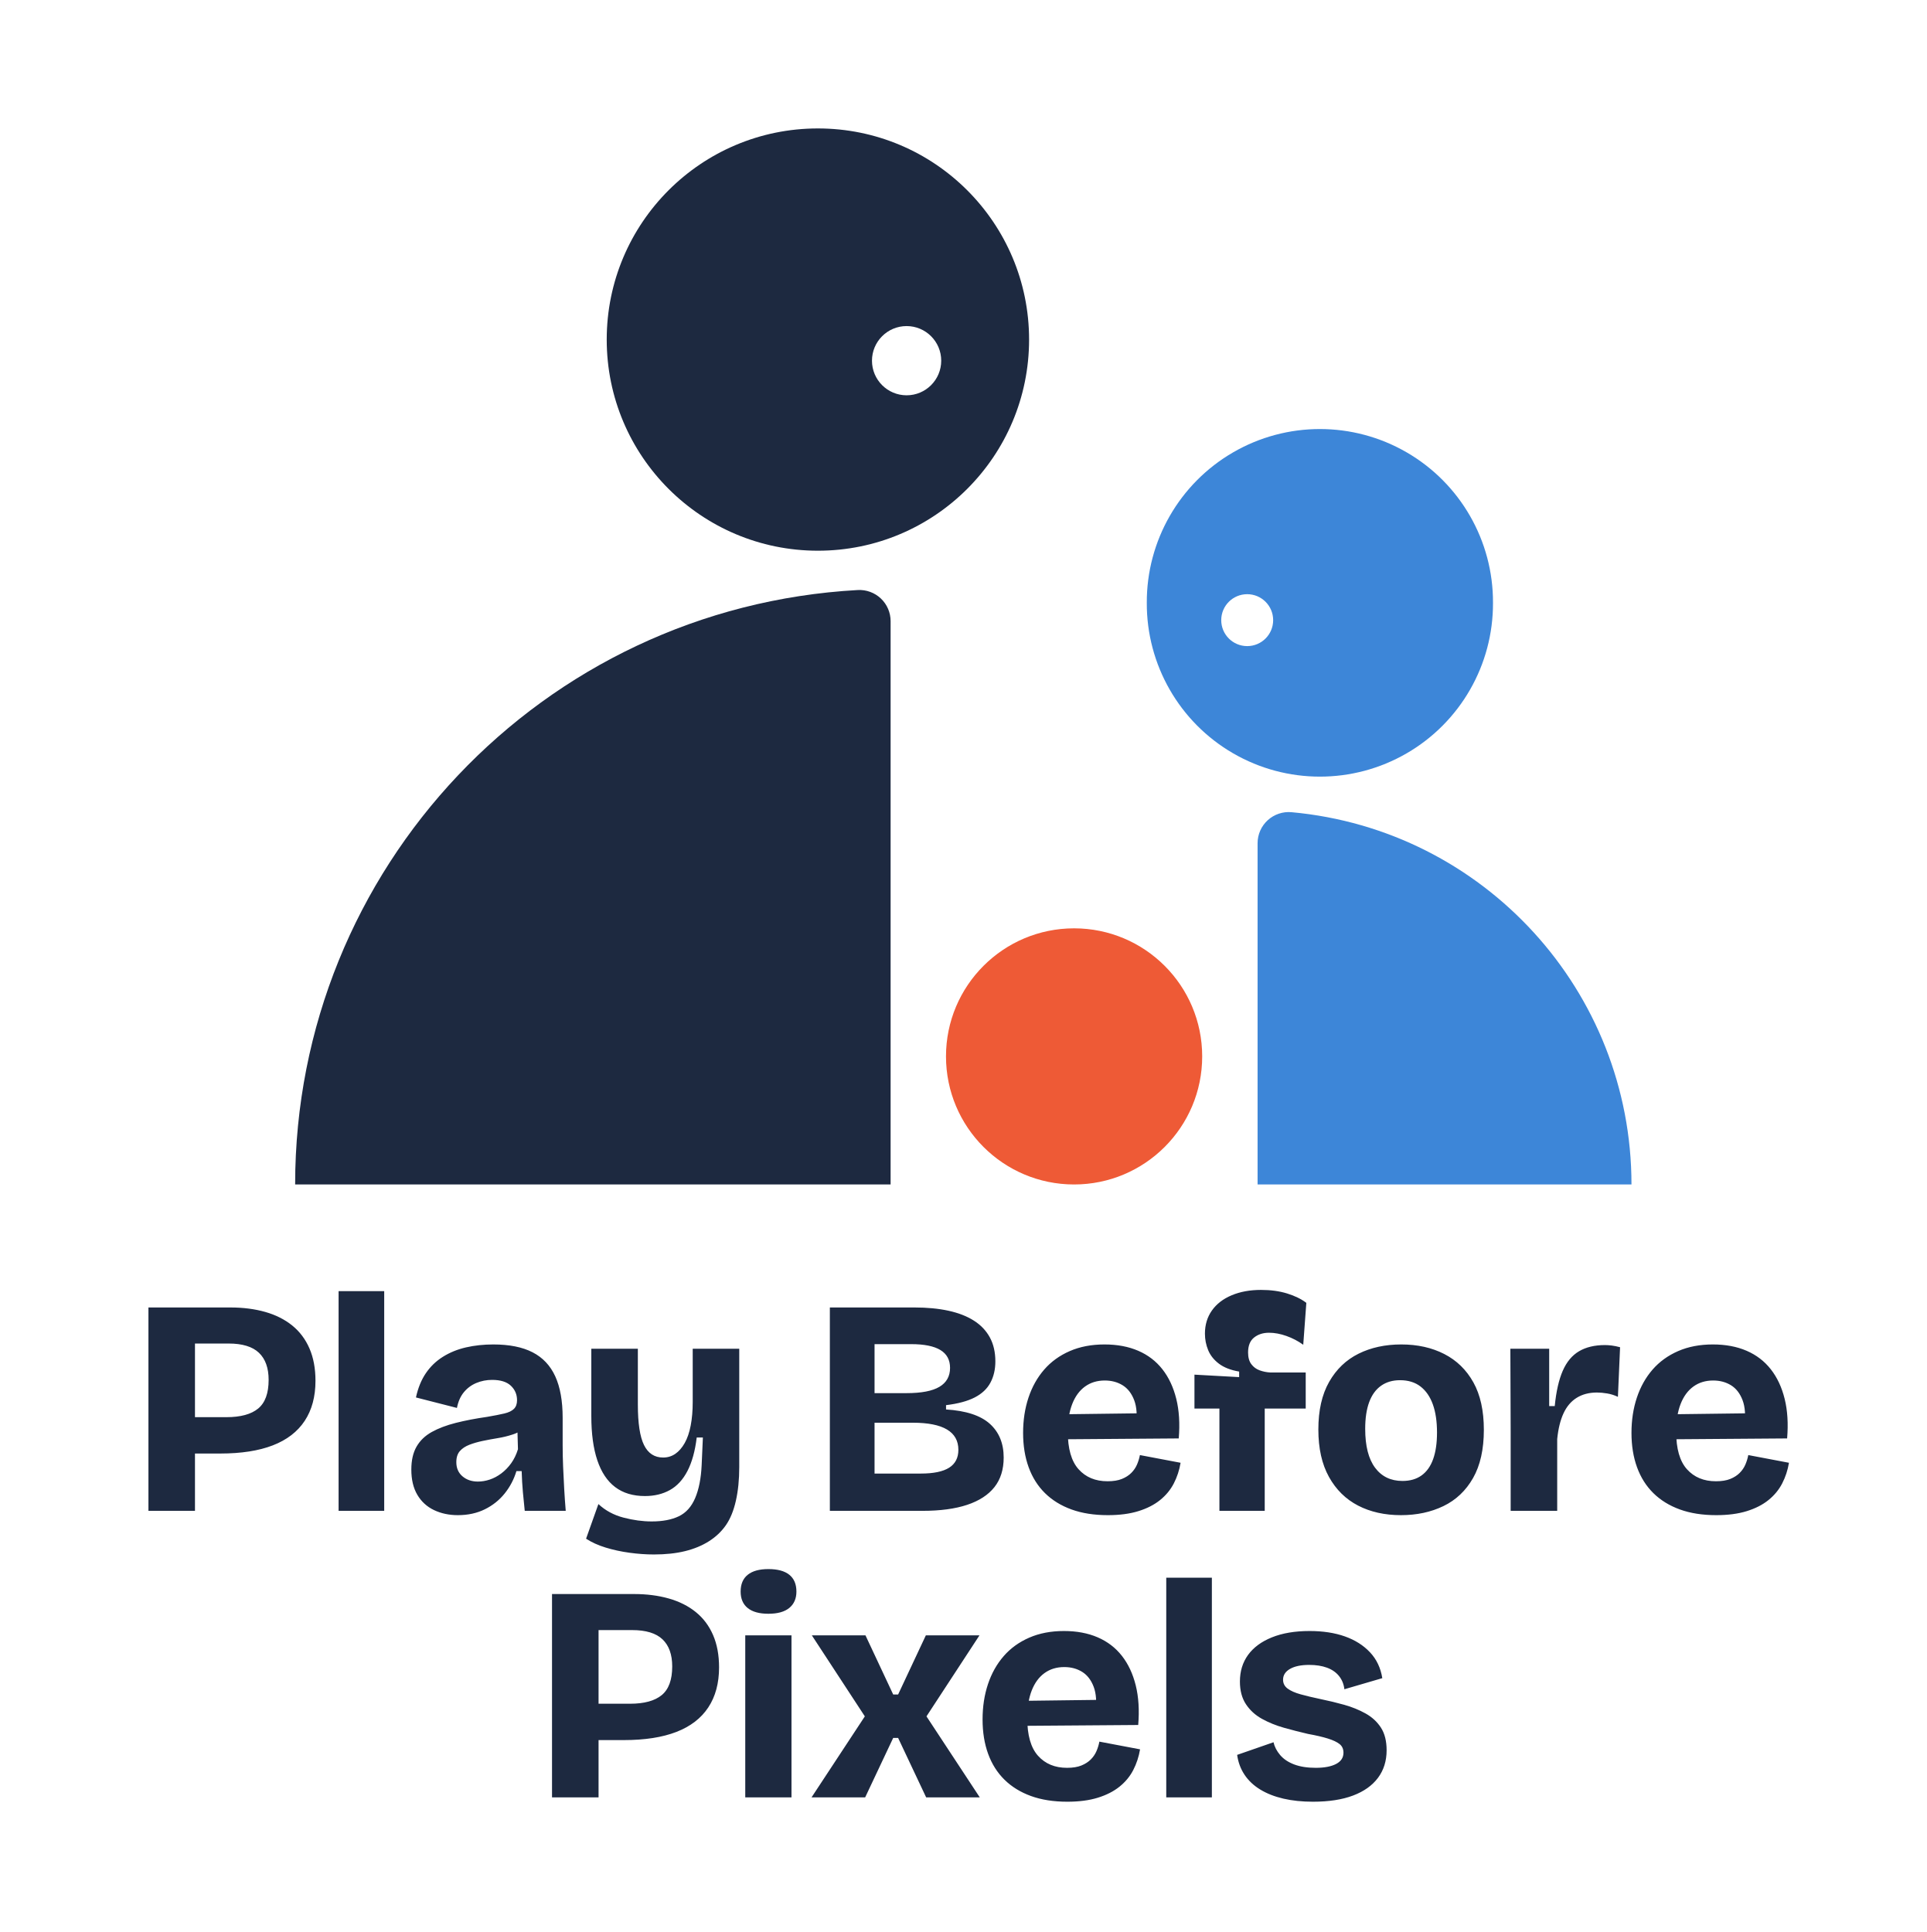
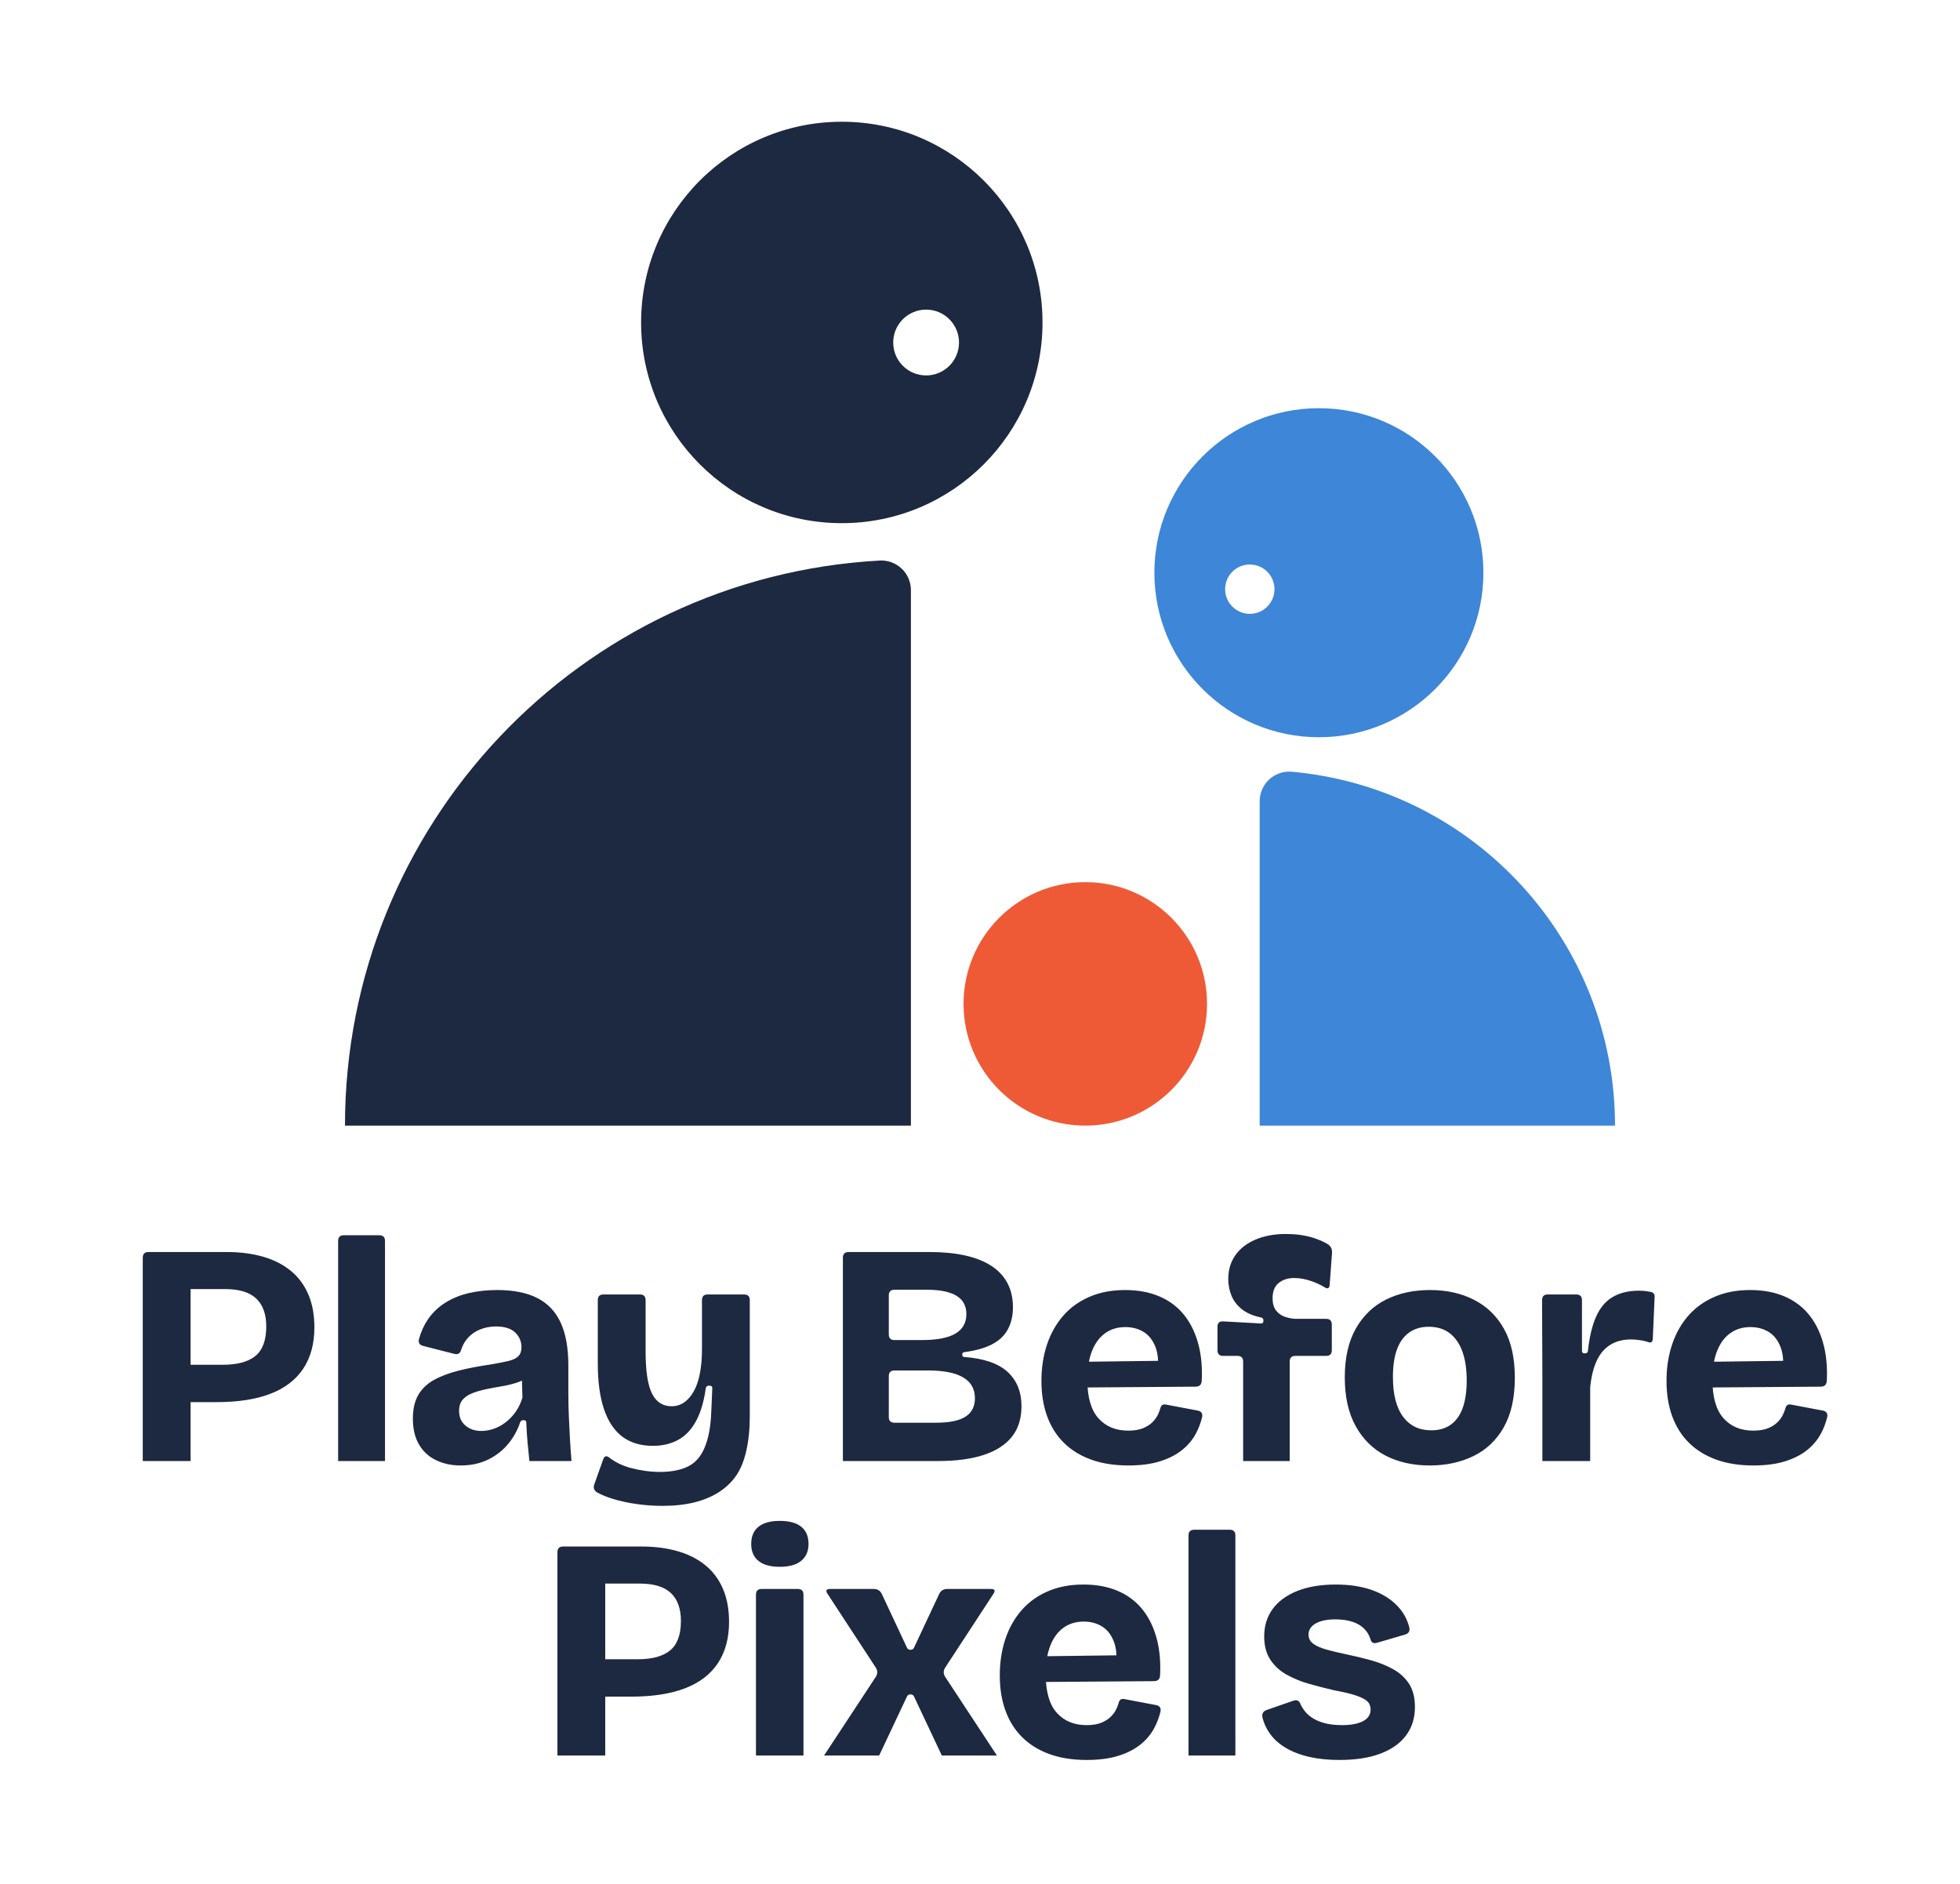
- <svg xmlns="http://www.w3.org/2000/svg" viewBox="-415.63 -415.63 6251.25 6267.67" width="997" height="1000" role="img" aria-label="Play Before Pixels">
-   <path class="a" fill="#1D2940" d="M2474.1 3427.22V1599.01A101.1 101.1 0 0 0 2367.42 1498.06A1932.1 1932.1 0 0 0 542 3427.22ZM1552.98 685.22A685.22 685.22 0 1 1 2923.43 685.22A685.22 685.22 0 1 1 1552.98 685.22ZM2413.67 753.75A112.33 112.33 0 1 0 2638.33 753.75A112.33 112.33 0 1 0 2413.67 753.75Z" />
-   <path class="c" fill="#3D86D8" d="M3664.82 3427.22V2319.74A101.1 101.1 0 0 1 3775.11 2219.06A1213.18 1213.18 0 0 1 4878 3427.22ZM3305.36 1539.61A561.66 561.66 0 1 1 4428.67 1539.61A561.66 561.66 0 1 1 3305.36 1539.61ZM3546.87 1595.78A84.25 84.25 0 1 0 3715.37 1595.78A84.25 84.25 0 1 0 3546.87 1595.78Z" />
-   <path class="b" fill="#EE5A36" d="M2653.83 3011.59A415.63 415.63 0 1 1 3485.09 3011.59A415.63 415.63 0 1 1 2653.83 3011.59Z" />
-   <path class="t" fill="#1D2940" d="M174 4300.42V4182.42H319Q388 4182.42 422 4154.42Q456 4126.42 456 4061.42Q456 4003.42 424.5 3973.42Q393 3943.42 326 3943.42H174V3826.42H332Q394 3826.42 445 3840.92Q496 3855.42 532.5 3884.92Q569 3914.42 588.5 3959.42Q608 4004.42 608 4064.42Q608 4141.42 573 4194.42Q538 4247.42 469.5 4273.92Q401 4300.42 299 4300.42ZM66 4486.42V3826.42H217V4486.42ZM683 4486.42V3773.42H831V4486.42ZM1070 4500.42Q1027 4500.42 992.5 4483.92Q958 4467.42 938.5 4434.42Q919 4401.42 919 4352.42Q919 4307.42 936 4277.92Q953 4248.42 985.5 4230.42Q1018 4212.42 1063.5 4200.92Q1109 4189.42 1165 4181.42Q1200 4175.42 1221 4170.42Q1242 4165.42 1252 4155.42Q1262 4145.42 1262 4127.42Q1262 4099.42 1242 4080.42Q1222 4061.42 1181 4061.42Q1154 4061.42 1130 4071.42Q1106 4081.42 1089.5 4101.42Q1073 4121.42 1067 4152.42L934 4118.42Q944 4072.42 966 4039.92Q988 4007.42 1021.5 3986.42Q1055 3965.42 1096.5 3955.92Q1138 3946.42 1185 3946.42Q1263 3946.42 1312.5 3971.92Q1362 3997.42 1386 4049.92Q1410 4102.42 1410 4184.42V4272.42Q1410 4307.42 1411.5 4343.42Q1413 4379.42 1415 4414.92Q1417 4450.42 1420 4486.42H1287Q1284 4459.42 1281 4425.92Q1278 4392.42 1277 4357.42H1260Q1248 4397.42 1222 4429.92Q1196 4462.42 1157.5 4481.42Q1119 4500.42 1070 4500.42ZM1135 4391.42Q1154 4391.42 1173.5 4384.92Q1193 4378.42 1211 4364.92Q1229 4351.42 1243 4331.92Q1257 4312.42 1265 4286.42L1263 4215.42L1286 4218.42Q1270 4231.42 1247 4238.92Q1224 4246.42 1199.5 4250.42Q1175 4254.42 1151 4259.42Q1127 4264.42 1107.5 4271.92Q1088 4279.42 1076.5 4292.42Q1065 4305.42 1065 4328.42Q1065 4357.42 1085 4374.42Q1105 4391.42 1135 4391.42ZM1706 4628.02Q1668 4628.02 1627 4622.42Q1586 4616.82 1549.5 4605.62Q1513 4594.42 1486 4576.82L1526 4464.42Q1560 4496.02 1607.5 4508.42Q1655 4520.82 1699 4520.82Q1752 4520.82 1787 4504.02Q1822 4487.22 1840 4444.82Q1858 4402.42 1861 4338.42L1865 4248.42H1845Q1837 4314.42 1815 4356.92Q1793 4399.42 1758 4418.92Q1723 4438.42 1677 4438.42Q1619 4438.42 1580.5 4409.42Q1542 4380.42 1522.5 4322.42Q1503 4264.42 1503 4178.42V3960.42H1654V4141.42Q1654 4232.42 1674 4272.92Q1694 4313.42 1736 4313.42Q1758 4313.42 1775.5 4301.42Q1793 4289.42 1806 4266.42Q1819 4243.42 1825.5 4209.42Q1832 4175.42 1832 4133.42V3960.42H1983V4344.42Q1983 4405.42 1972 4453.92Q1961 4502.42 1939.5 4533.22Q1918 4564.02 1884.5 4585.22Q1851 4606.42 1807 4617.22Q1763 4628.02 1706 4628.02ZM2277 4486.42V3826.42H2552Q2613 3826.42 2661.5 3836.92Q2710 3847.42 2744 3868.92Q2778 3890.42 2796 3923.42Q2814 3956.42 2814 4001.42Q2814 4040.42 2798 4070.42Q2782 4100.42 2747 4118.42Q2712 4136.42 2654 4143.42V4157.42Q2751 4163.42 2796 4203.92Q2841 4244.42 2841 4313.42Q2841 4371.42 2811 4409.42Q2781 4447.42 2722.5 4466.92Q2664 4486.42 2577 4486.42ZM2422 4365.42H2572Q2634 4365.42 2664 4346.42Q2694 4327.42 2694 4288.42Q2694 4244.42 2657 4222.42Q2620 4200.42 2546 4200.42H2422ZM2422 4104.42H2526Q2598 4104.42 2632.5 4083.92Q2667 4063.42 2667 4022.42Q2667 3983.42 2635.5 3964.42Q2604 3945.42 2541 3945.42H2422ZM3179 4500.42Q3112 4500.42 3061 4481.92Q3010 4463.42 2975 4428.92Q2940 4394.42 2922 4344.92Q2904 4295.42 2904 4233.42Q2904 4171.42 2921.5 4118.92Q2939 4066.42 2972.5 4027.92Q3006 3989.42 3055.5 3967.92Q3105 3946.42 3168 3946.42Q3230 3946.42 3277.5 3966.92Q3325 3987.42 3356 4026.92Q3387 4066.42 3401 4122.92Q3415 4179.42 3409 4251.42L3002 4254.42V4173.42L3317 4169.42L3270 4211.42Q3277 4160.42 3264.5 4127.42Q3252 4094.42 3227 4078.92Q3202 4063.42 3169 4063.42Q3132 4063.42 3105 4082.92Q3078 4102.42 3063.5 4139.42Q3049 4176.42 3049 4229.42Q3049 4312.42 3084 4351.42Q3119 4390.42 3178 4390.42Q3206 4390.42 3224.5 4382.92Q3243 4375.42 3255 4363.42Q3267 4351.42 3273.5 4336.42Q3280 4321.42 3283 4305.42L3415 4330.42Q3409 4366.42 3393 4397.42Q3377 4428.42 3348.5 4451.42Q3320 4474.42 3278 4487.42Q3236 4500.42 3179 4500.42ZM3541 4486.42V4154.42H3460V4044.42L3605 4052.42V4034.42Q3564 4027.42 3539.5 4008.92Q3515 3990.42 3504.5 3964.92Q3494 3939.42 3494 3911.42Q3494 3868.42 3516.5 3836.42Q3539 3804.42 3580.5 3786.92Q3622 3769.42 3676 3769.42Q3723 3769.42 3760.5 3780.92Q3798 3792.42 3823 3811.42L3813 3947.42Q3788 3929.42 3758.5 3918.92Q3729 3908.42 3702 3908.42Q3673 3908.42 3653.5 3923.92Q3634 3939.42 3634 3972.42Q3634 3996.42 3644.5 4010.42Q3655 4024.42 3671.5 4030.42Q3688 4036.42 3706 4037.42H3821V4154.42H3688V4486.42ZM4130 4500.42Q4051 4500.42 3991 4469.42Q3931 4438.42 3896.5 4376.42Q3862 4314.42 3862 4222.42Q3862 4129.42 3897 4067.92Q3932 4006.42 3992.5 3976.42Q4053 3946.42 4131 3946.42Q4210 3946.42 4270.5 3977.42Q4331 4008.42 4365 4069.42Q4399 4130.42 4399 4223.42Q4399 4318.42 4364 4379.92Q4329 4441.42 4268 4470.92Q4207 4500.42 4130 4500.42ZM4135 4389.42Q4172 4389.42 4197 4371.42Q4222 4353.42 4234.5 4318.42Q4247 4283.42 4247 4232.42Q4247 4178.42 4233.5 4140.92Q4220 4103.42 4193.5 4082.92Q4167 4062.42 4127 4062.42Q4091 4062.42 4065.5 4080.42Q4040 4098.42 4027 4133.42Q4014 4168.42 4014 4220.42Q4014 4303.42 4046 4346.42Q4078 4389.42 4135 4389.42ZM4486 4486.42V4230.42L4485 3960.42H4611V4146.42H4629Q4636 4075.42 4655 4031.92Q4674 3988.42 4708 3968.42Q4742 3948.42 4792 3948.42Q4802 3948.42 4814 3949.92Q4826 3951.42 4841 3955.42L4834 4116.42Q4817 4108.42 4799 4105.42Q4781 4102.42 4766 4102.42Q4728 4102.42 4700.5 4119.42Q4673 4136.42 4657.5 4169.92Q4642 4203.42 4637 4253.42V4486.42ZM5153 4500.42Q5086 4500.42 5035 4481.92Q4984 4463.42 4949 4428.92Q4914 4394.42 4896 4344.92Q4878 4295.42 4878 4233.42Q4878 4171.42 4895.5 4118.92Q4913 4066.42 4946.5 4027.92Q4980 3989.42 5029.5 3967.92Q5079 3946.42 5142 3946.42Q5204 3946.42 5251.5 3966.92Q5299 3987.42 5330 4026.92Q5361 4066.42 5375 4122.92Q5389 4179.42 5383 4251.42L4976 4254.42V4173.42L5291 4169.42L5244 4211.42Q5251 4160.42 5238.5 4127.42Q5226 4094.42 5201 4078.92Q5176 4063.42 5143 4063.42Q5106 4063.42 5079 4082.92Q5052 4102.42 5037.5 4139.42Q5023 4176.42 5023 4229.42Q5023 4312.42 5058 4351.42Q5093 4390.42 5152 4390.42Q5180 4390.42 5198.5 4382.92Q5217 4375.42 5229 4363.42Q5241 4351.42 5247.5 4336.42Q5254 4321.42 5257 4305.42L5389 4330.42Q5383 4366.42 5367 4397.42Q5351 4428.42 5322.5 4451.42Q5294 4474.42 5252 4487.42Q5210 4500.42 5153 4500.42ZM1483.5 5230.42V5112.42H1628.5Q1697.5 5112.42 1731.5 5084.42Q1765.5 5056.42 1765.5 4991.42Q1765.5 4933.42 1734 4903.42Q1702.5 4873.42 1635.5 4873.42H1483.5V4756.42H1641.5Q1703.5 4756.42 1754.5 4770.92Q1805.5 4785.42 1842 4814.92Q1878.5 4844.42 1898 4889.42Q1917.5 4934.42 1917.5 4994.42Q1917.5 5071.42 1882.5 5124.42Q1847.5 5177.42 1779 5203.92Q1710.5 5230.42 1608.5 5230.42ZM1375.5 5416.42V4756.42H1526.5V5416.42ZM2002.5 5416.42V4890.42H2152.5V5416.42ZM2077.5 4820.42Q2033.5 4820.42 2010.5 4801.92Q1987.5 4783.42 1987.5 4748.42Q1987.5 4712.42 2010.5 4693.92Q2033.5 4675.42 2077.5 4675.42Q2122.5 4675.42 2145.5 4693.92Q2168.5 4712.42 2168.5 4748.42Q2168.5 4782.42 2145.5 4801.42Q2122.5 4820.42 2077.5 4820.42ZM2217.5 5416.42 2390.5 5153.42 2218.5 4890.42H2392.5L2482.5 5082.42H2498.5L2588.5 4890.42H2762.5L2590.5 5153.42L2763.5 5416.42H2589.5L2498.5 5223.42H2482.5L2391.5 5416.42ZM3047.5 5430.42Q2980.5 5430.42 2929.5 5411.92Q2878.5 5393.42 2843.5 5358.92Q2808.5 5324.42 2790.5 5274.92Q2772.5 5225.42 2772.5 5163.42Q2772.5 5101.42 2790 5048.92Q2807.5 4996.42 2841 4957.92Q2874.5 4919.42 2924 4897.92Q2973.5 4876.42 3036.5 4876.42Q3098.5 4876.42 3146 4896.92Q3193.5 4917.42 3224.5 4956.92Q3255.5 4996.42 3269.5 5052.92Q3283.5 5109.42 3277.5 5181.42L2870.5 5184.42V5103.42L3185.5 5099.42L3138.5 5141.42Q3145.5 5090.42 3133 5057.42Q3120.5 5024.42 3095.5 5008.92Q3070.5 4993.42 3037.5 4993.42Q3000.5 4993.42 2973.5 5012.92Q2946.5 5032.42 2932 5069.42Q2917.5 5106.42 2917.5 5159.42Q2917.5 5242.42 2952.5 5281.42Q2987.5 5320.42 3046.5 5320.42Q3074.5 5320.42 3093 5312.92Q3111.5 5305.42 3123.5 5293.42Q3135.5 5281.42 3142 5266.42Q3148.5 5251.42 3151.5 5235.42L3283.5 5260.42Q3277.5 5296.42 3261.5 5327.42Q3245.5 5358.42 3217 5381.42Q3188.5 5404.42 3146.5 5417.42Q3104.5 5430.42 3047.5 5430.42ZM3368.5 5416.42V4703.42H3516.5V5416.42ZM3844.5 5430.42Q3791.5 5430.42 3748.5 5420.42Q3705.5 5410.42 3673.5 5390.92Q3641.5 5371.42 3622.5 5342.92Q3603.5 5314.42 3598.5 5278.42L3716.5 5237.42Q3721.5 5259.42 3738 5278.92Q3754.5 5298.42 3783.5 5309.42Q3812.5 5320.42 3853.5 5320.42Q3895.5 5320.42 3919.5 5307.92Q3943.5 5295.42 3943.5 5271.42Q3943.5 5253.42 3931 5243.42Q3918.5 5233.42 3893 5225.42Q3867.5 5217.42 3828.5 5210.42Q3789.5 5201.42 3750.5 5190.42Q3711.5 5179.42 3679 5161.42Q3646.5 5143.42 3627 5113.92Q3607.5 5084.42 3607.5 5040.42Q3607.5 4990.42 3634 4953.92Q3660.5 4917.42 3711.5 4896.92Q3762.5 4876.42 3833.5 4876.42Q3898.5 4876.42 3948 4893.92Q3997.5 4911.42 4029.5 4945.42Q4061.5 4979.42 4069.5 5029.42L3946.5 5065.42Q3943.5 5040.42 3929 5022.42Q3914.5 5004.42 3890 4995.42Q3865.5 4986.42 3832.5 4986.42Q3792.5 4986.42 3770 4999.42Q3747.5 5012.42 3747.5 5034.42Q3747.5 5052.42 3762.5 5063.42Q3777.5 5074.42 3804.5 5081.92Q3831.5 5089.42 3869.5 5097.42Q3908.5 5105.42 3946 5115.92Q3983.5 5126.42 4015 5143.92Q4046.5 5161.42 4065 5189.92Q4083.5 5218.42 4083.5 5263.42Q4083.5 5315.42 4055.5 5352.92Q4027.5 5390.42 3974.5 5410.42Q3921.5 5430.42 3844.5 5430.42Z" />
+ <svg xmlns="http://www.w3.org/2000/svg" viewBox="-384.45 -384.45 6188.91 5948.29" width="1000" height="961" role="img" aria-label="Play Before Pixels">
+   <path class="a" fill="#1D2940" d="M2491.8 3170.18V1479.08A93.52 93.52 0 0 0 2393.12 1385.71A1787.2 1787.2 0 0 0 704.6 3170.18ZM1639.76 633.83A633.83 633.83 0 1 1 2907.42 633.83A633.83 633.83 0 1 1 1639.76 633.83ZM2435.89 697.21A103.91 103.91 0 1 0 2643.71 697.21A103.91 103.91 0 1 0 2435.89 697.21Z" />
+   <path class="c" fill="#3D86D8" d="M3593.21 3170.18V2145.76A93.52 93.52 0 0 1 3695.22 2052.63A1122.19 1122.19 0 0 1 4715.4 3170.18ZM3260.71 1424.14A519.53 519.53 0 1 1 4299.77 1424.14A519.53 519.53 0 1 1 3260.71 1424.14ZM3484.11 1476.1A77.93 77.93 0 1 0 3639.97 1476.1A77.93 77.93 0 1 0 3484.11 1476.1Z" />
+   <path class="b" fill="#EE5A36" d="M2658.05 2785.72A384.45 384.45 0 1 1 3426.96 2785.72A384.45 384.45 0 1 1 2658.05 2785.72Z" />
+   <path class="t" fill="#1D2940" d="M174 4025.38L174 3943.38Q174 3925.38 192 3925.38L319 3925.38Q388 3925.38 422 3897.38Q456 3869.38 456 3804.38Q456 3746.38 424.5 3716.38Q393 3686.38 326 3686.38L192 3686.38Q174 3686.38 174 3668.38L174 3587.38Q174 3569.38 192 3569.38L332 3569.38Q394 3569.38 445 3583.88Q496 3598.38 532.5 3627.88Q569 3657.38 588.5 3702.38Q608 3747.38 608 3807.38Q608 3884.38 573 3937.38Q538 3990.38 469.5 4016.88Q401 4043.38 299 4043.38L192 4043.38Q174 4043.38 174 4025.38ZM66 4229.38L66 3587.38Q66 3569.38 84 3569.38L199 3569.38Q217 3569.38 217 3587.38L217 4229.38L66 4229.38ZM683 4229.38L683 3534.38Q683 3516.38 701 3516.38L813 3516.38Q831 3516.38 831 3534.38L831 4229.38L683 4229.38ZM1070 4243.38Q1027 4243.38 992.5 4226.88Q958 4210.38 938.5 4177.38Q919 4144.38 919 4095.38Q919 4050.38 936 4020.88Q953 3991.38 985.5 3973.38Q1018 3955.38 1063.5 3943.88Q1109 3932.38 1165 3924.38Q1200 3918.38 1221 3913.38Q1242 3908.38 1252 3898.38Q1262 3888.38 1262 3870.38Q1262 3842.38 1242 3823.38Q1222 3804.38 1181 3804.38Q1154 3804.38 1130 3814.38Q1106 3824.38 1089.5 3844.38Q1077.9 3858.44 1071.49 3877.95Q1067 3895.38 1049.56 3890.92L951.44 3865.84Q934 3861.38 938.37 3843.91Q948.3 3809.03 966 3782.88Q988 3750.38 1021.5 3729.38Q1055 3708.38 1096.5 3698.88Q1138 3689.38 1185 3689.38Q1263 3689.38 1312.5 3714.88Q1362 3740.38 1386 3792.88Q1410 3845.38 1410 3927.38L1410 4015.38Q1410 4050.38 1411.5 4086.38Q1413 4122.38 1415 4157.88Q1417 4193.38 1420 4229.38L1287 4229.38Q1284 4202.38 1281 4168.88Q1278.33 4139.05 1277.24 4108.02Q1277 4100.38 1269.35 4100.38L1267.65 4100.38Q1260 4100.38 1257.68 4107.67Q1245.61 4143.36 1222 4172.88Q1196 4205.38 1157.5 4224.38Q1119 4243.38 1070 4243.38ZM1135 4134.38Q1154 4134.38 1173.5 4127.88Q1193 4121.38 1211 4107.88Q1229 4094.38 1243 4074.88Q1257 4055.38 1265 4029.38L1263.29 3968.81Q1263 3958.38 1273.35 3959.73L1275.65 3960.03Q1286 3961.38 1277.57 3967.53Q1264.25 3976.25 1247 3981.88Q1224 3989.38 1199.5 3993.38Q1175 3997.38 1151 4002.38Q1127 4007.38 1107.5 4014.88Q1088 4022.38 1076.5 4035.38Q1065 4048.38 1065 4071.38Q1065 4100.38 1085 4117.38Q1105 4134.38 1135 4134.38ZM1706 4370.98Q1668 4370.98 1627 4365.38Q1586 4359.78 1549.5 4348.58Q1522.99 4340.44 1501.5 4328.93Q1486 4319.78 1492.03 4302.82L1519.97 4224.34Q1526 4207.38 1539.77 4218.97Q1569.26 4241.39 1607.5 4251.38Q1655 4263.78 1699 4263.78Q1752 4263.78 1787 4246.98Q1822 4230.18 1840 4187.78Q1858 4145.38 1861 4081.38L1864.6 4000.37Q1865 3991.38 1856 3991.38L1854 3991.38Q1845 3991.38 1843.84 4000.3Q1835.49 4060.29 1815 4099.88Q1793 4142.38 1758 4161.88Q1723 4181.38 1677 4181.38Q1619 4181.38 1580.5 4152.38Q1542 4123.38 1522.5 4065.38Q1503 4007.38 1503 3921.38L1503 3721.38Q1503 3703.38 1521 3703.38L1636 3703.38Q1654 3703.38 1654 3721.38L1654 3884.38Q1654 3975.38 1674 4015.88Q1694 4056.38 1736 4056.38Q1758 4056.38 1775.5 4044.38Q1793 4032.38 1806 4009.38Q1819 3986.38 1825.5 3952.38Q1832 3918.38 1832 3876.38L1832 3721.38Q1832 3703.38 1850 3703.38L1965 3703.38Q1983 3703.38 1983 3721.38L1983 4087.38Q1983 4148.38 1972 4196.88Q1961 4245.38 1939.5 4276.18Q1918 4306.98 1884.5 4328.18Q1851 4349.38 1807 4360.18Q1763 4370.98 1706 4370.98ZM2277 4229.38L2277 3587.38Q2277 3569.38 2295 3569.38L2552 3569.38Q2613 3569.38 2661.5 3579.88Q2710 3590.38 2744 3611.88Q2778 3633.38 2796 3666.38Q2814 3699.38 2814 3744.38Q2814 3783.38 2798 3813.38Q2782 3843.38 2747 3861.38Q2713.91 3878.4 2660.25 3885.58Q2654 3886.38 2654 3892.68L2654 3894.08Q2654 3900.38 2660.29 3900.81Q2752.47 3907.7 2796 3946.88Q2841 3987.38 2841 4056.38Q2841 4114.38 2811 4152.38Q2781 4190.38 2722.5 4209.88Q2664 4229.38 2577 4229.38L2277 4229.38ZM2440 4108.38L2572 4108.38Q2634 4108.38 2664 4089.38Q2694 4070.38 2694 4031.38Q2694 3987.38 2657 3965.38Q2620 3943.38 2546 3943.38L2440 3943.38Q2422 3943.38 2422 3961.38L2422 4090.38Q2422 4108.38 2440 4108.38ZM2440 3847.38L2526 3847.38Q2598 3847.38 2632.5 3826.88Q2667 3806.38 2667 3765.38Q2667 3726.38 2635.5 3707.38Q2604 3688.38 2541 3688.38L2440 3688.38Q2422 3688.38 2422 3706.38L2422 3829.38Q2422 3847.38 2440 3847.38ZM3179 4243.38Q3112 4243.38 3061 4224.88Q3010 4206.38 2975 4171.88Q2940 4137.38 2922 4087.88Q2904 4038.38 2904 3976.38Q2904 3914.38 2921.5 3861.88Q2939 3809.38 2972.5 3770.88Q3006 3732.38 3055.5 3710.88Q3105 3689.38 3168 3689.38Q3230 3689.38 3277.5 3709.88Q3325 3730.38 3356 3769.88Q3387 3809.38 3401 3865.88Q3413.23 3915.23 3410.2 3976.42Q3409 3994.38 3391 3994.51L3020 3997.24Q3002 3997.38 3002 3979.38L3002 3934.38Q3002 3916.38 3020 3916.15L3299 3912.61Q3317 3912.38 3303.58 3924.37L3283.42 3942.38Q3270 3954.38 3271.9 3936.48Q3274.73 3897.39 3264.5 3870.38Q3252 3837.38 3227 3821.88Q3202 3806.38 3169 3806.38Q3132 3806.38 3105 3825.88Q3078 3845.38 3063.5 3882.38Q3049 3919.38 3049 3972.38Q3049 4055.38 3084 4094.38Q3119 4133.38 3178 4133.38Q3206 4133.38 3224.5 4125.88Q3243 4118.38 3255 4106.38Q3267 4094.38 3273.5 4079.38Q3277.07 4071.14 3279.59 4062.59Q3283 4048.38 3297.37 4051.1L3397.31 4070.03Q3415 4073.38 3411.39 4091.01Q3405.01 4117.1 3393 4140.38Q3377 4171.38 3348.5 4194.38Q3320 4217.38 3278 4230.38Q3236 4243.38 3179 4243.38ZM3541 4229.38L3541 3915.38Q3541 3897.38 3523 3897.38L3478 3897.38Q3460 3897.38 3460 3879.38L3460 3805.38Q3460 3787.38 3477.97 3788.37L3596.91 3794.93Q3605 3795.38 3605 3787.28L3605 3785.48Q3605 3777.38 3597.04 3775.88Q3561.57 3768.54 3539.5 3751.88Q3515 3733.38 3504.5 3707.88Q3494 3682.38 3494 3654.38Q3494 3611.38 3516.5 3579.38Q3539 3547.38 3580.5 3529.88Q3622 3512.38 3676 3512.38Q3723 3512.38 3760.5 3523.88Q3787.52 3532.16 3808.05 3544.35Q3823 3554.38 3821.68 3572.33L3814.32 3672.43Q3813 3690.38 3797.97 3680.48Q3779.36 3669.3 3758.5 3661.88Q3729 3651.38 3702 3651.38Q3673 3651.38 3653.5 3666.88Q3634 3682.38 3634 3715.38Q3634 3739.38 3644.5 3753.38Q3655 3767.38 3671.5 3773.38Q3688 3779.38 3706 3780.38L3803 3780.38Q3821 3780.38 3821 3798.38L3821 3879.38Q3821 3897.38 3803 3897.38L3706 3897.38Q3688 3897.38 3688 3915.38L3688 4229.38L3541 4229.38ZM4130 4243.38Q4051 4243.38 3991 4212.38Q3931 4181.38 3896.5 4119.38Q3862 4057.38 3862 3965.38Q3862 3872.38 3897 3810.88Q3932 3749.38 3992.5 3719.38Q4053 3689.38 4131 3689.38Q4210 3689.38 4270.5 3720.38Q4331 3751.38 4365 3812.38Q4399 3873.38 4399 3966.38Q4399 4061.38 4364 4122.88Q4329 4184.38 4268 4213.88Q4207 4243.38 4130 4243.38ZM4135 4132.38Q4172 4132.38 4197 4114.38Q4222 4096.38 4234.5 4061.38Q4247 4026.38 4247 3975.38Q4247 3921.38 4233.5 3883.88Q4220 3846.38 4193.5 3825.88Q4167 3805.38 4127 3805.38Q4091 3805.38 4065.5 3823.38Q4040 3841.38 4027 3876.38Q4014 3911.38 4014 3963.38Q4014 4046.38 4046 4089.38Q4078 4132.38 4135 4132.38ZM4486 4229.38L4486 3973.38L4485.07 3721.38Q4485 3703.38 4503 3703.38L4593 3703.38Q4611 3703.38 4611 3721.38L4611 3881.28Q4611 3889.38 4619.1 3889.38L4620.9 3889.38Q4629 3889.38 4629.84 3881.32Q4637.09 3815.88 4655 3774.88Q4674 3731.38 4708 3711.38Q4742 3691.38 4792 3691.38Q4802 3691.38 4814 3692.88Q4820.96 3693.75 4828.94 3695.46Q4841 3698.38 4840.46 3710.77L4834.72 3842.83Q4834 3859.38 4818.62 3853.23Q4808.96 3850.04 4799 3848.38Q4781 3845.38 4766 3845.38Q4728 3845.38 4700.5 3862.38Q4673 3879.38 4657.5 3912.88Q4642 3946.38 4637 3996.38L4637 4229.38L4486 4229.38ZM5153 4243.38Q5086 4243.38 5035 4224.88Q4984 4206.38 4949 4171.88Q4914 4137.38 4896 4087.88Q4878 4038.38 4878 3976.38Q4878 3914.38 4895.5 3861.88Q4913 3809.38 4946.5 3770.88Q4980 3732.38 5029.5 3710.88Q5079 3689.38 5142 3689.38Q5204 3689.38 5251.5 3709.88Q5299 3730.38 5330 3769.88Q5361 3809.38 5375 3865.88Q5387.23 3915.23 5384.2 3976.42Q5383 3994.38 5365 3994.51L4994 3997.24Q4976 3997.38 4976 3979.38L4976 3934.38Q4976 3916.38 4994 3916.15L5273 3912.61Q5291 3912.38 5277.58 3924.37L5257.42 3942.38Q5244 3954.38 5245.9 3936.48Q5248.73 3897.39 5238.5 3870.38Q5226 3837.38 5201 3821.88Q5176 3806.38 5143 3806.38Q5106 3806.38 5079 3825.88Q5052 3845.38 5037.5 3882.38Q5023 3919.38 5023 3972.38Q5023 4055.38 5058 4094.38Q5093 4133.38 5152 4133.38Q5180 4133.38 5198.5 4125.88Q5217 4118.38 5229 4106.38Q5241 4094.38 5247.5 4079.38Q5251.07 4071.14 5253.59 4062.59Q5257 4048.38 5271.37 4051.1L5371.31 4070.03Q5389 4073.38 5385.39 4091.01Q5379.01 4117.1 5367 4140.38Q5351 4171.38 5322.5 4194.38Q5294 4217.38 5252 4230.38Q5210 4243.38 5153 4243.38ZM1483.5 4955.38L1483.5 4873.38Q1483.5 4855.38 1501.5 4855.38L1628.5 4855.38Q1697.5 4855.38 1731.5 4827.38Q1765.5 4799.38 1765.5 4734.38Q1765.5 4676.38 1734 4646.38Q1702.5 4616.38 1635.5 4616.38L1501.5 4616.38Q1483.5 4616.38 1483.5 4598.38L1483.5 4517.38Q1483.5 4499.38 1501.5 4499.38L1641.5 4499.38Q1703.5 4499.38 1754.5 4513.88Q1805.5 4528.38 1842 4557.88Q1878.5 4587.38 1898 4632.38Q1917.5 4677.38 1917.5 4737.38Q1917.5 4814.38 1882.5 4867.38Q1847.5 4920.38 1779 4946.88Q1710.5 4973.38 1608.5 4973.38L1501.5 4973.38Q1483.5 4973.38 1483.5 4955.38ZM1375.5 5159.38L1375.5 4517.38Q1375.5 4499.38 1393.5 4499.38L1508.5 4499.38Q1526.5 4499.38 1526.5 4517.38L1526.5 5159.38L1375.5 5159.38ZM2002.5 5159.38L2002.5 4651.38Q2002.5 4633.38 2020.5 4633.38L2134.5 4633.38Q2152.5 4633.38 2152.5 4651.38L2152.5 5159.38L2002.5 5159.38ZM2077.5 4563.38Q2033.5 4563.38 2010.5 4544.88Q1987.5 4526.38 1987.5 4491.38Q1987.5 4455.38 2010.5 4436.88Q2033.5 4418.38 2077.5 4418.38Q2122.5 4418.38 2145.5 4436.88Q2168.5 4455.38 2168.5 4491.38Q2168.5 4525.38 2145.5 4544.38Q2122.5 4563.38 2077.5 4563.38ZM2217.5 5159.38L2380.61 4911.42Q2390.5 4896.38 2380.65 4881.31L2228.35 4648.44Q2218.5 4633.38 2236.5 4633.38L2374.5 4633.38Q2392.5 4633.38 2400.14 4649.68L2479.44 4818.86Q2482.5 4825.38 2489.7 4825.38L2491.3 4825.38Q2498.5 4825.38 2501.56 4818.86L2580.86 4649.68Q2588.5 4633.38 2606.5 4633.38L2744.5 4633.38Q2762.5 4633.38 2752.65 4648.44L2600.35 4881.31Q2590.5 4896.38 2600.39 4911.42L2763.5 5159.38L2589.5 5159.38L2501.57 4972.89Q2498.5 4966.38 2491.3 4966.38L2489.7 4966.38Q2482.5 4966.38 2479.43 4972.89L2391.5 5159.38L2217.5 5159.38ZM3047.5 5173.38Q2980.5 5173.38 2929.5 5154.88Q2878.5 5136.38 2843.5 5101.88Q2808.5 5067.38 2790.5 5017.88Q2772.5 4968.38 2772.5 4906.38Q2772.5 4844.38 2790 4791.88Q2807.5 4739.38 2841 4700.88Q2874.5 4662.38 2924 4640.88Q2973.5 4619.38 3036.5 4619.38Q3098.5 4619.38 3146 4639.88Q3193.5 4660.38 3224.5 4699.88Q3255.5 4739.38 3269.5 4795.88Q3281.73 4845.23 3278.7 4906.42Q3277.5 4924.38 3259.5 4924.51L2888.5 4927.24Q2870.5 4927.38 2870.5 4909.38L2870.5 4864.38Q2870.5 4846.38 2888.5 4846.15L3167.5 4842.61Q3185.5 4842.38 3172.08 4854.37L3151.92 4872.38Q3138.5 4884.38 3140.4 4866.48Q3143.23 4827.39 3133 4800.38Q3120.5 4767.38 3095.5 4751.88Q3070.5 4736.38 3037.5 4736.38Q3000.5 4736.38 2973.5 4755.88Q2946.5 4775.38 2932 4812.38Q2917.5 4849.38 2917.5 4902.38Q2917.5 4985.38 2952.5 5024.38Q2987.5 5063.38 3046.5 5063.38Q3074.5 5063.38 3093 5055.88Q3111.5 5048.38 3123.5 5036.38Q3135.5 5024.38 3142 5009.38Q3145.57 5001.14 3148.09 4992.59Q3151.5 4978.38 3165.87 4981.1L3265.81 5000.03Q3283.5 5003.38 3279.89 5021.01Q3273.51 5047.1 3261.5 5070.38Q3245.5 5101.38 3217 5124.38Q3188.5 5147.38 3146.5 5160.38Q3104.5 5173.38 3047.5 5173.38ZM3368.5 5159.38L3368.5 4464.38Q3368.5 4446.38 3386.5 4446.38L3498.5 4446.38Q3516.5 4446.38 3516.5 4464.38L3516.5 5159.38L3368.5 5159.38ZM3844.5 5173.38Q3791.5 5173.38 3748.5 5163.38Q3705.5 5153.38 3673.5 5133.88Q3641.5 5114.38 3622.5 5085.88Q3608.29 5064.56 3601.91 5039.05Q3598.5 5021.38 3615.5 5015.47L3699.5 4986.29Q3716.5 4980.38 3722.27 4997.43Q3728.04 5010.11 3738 5021.88Q3754.5 5041.38 3783.5 5052.38Q3812.5 5063.38 3853.5 5063.38Q3895.5 5063.38 3919.5 5050.88Q3943.5 5038.38 3943.5 5014.38Q3943.5 4996.38 3931 4986.38Q3918.5 4976.38 3893 4968.38Q3867.5 4960.38 3828.5 4953.38Q3789.5 4944.38 3750.5 4933.38Q3711.5 4922.38 3679 4904.38Q3646.5 4886.38 3627 4856.88Q3607.5 4827.38 3607.5 4783.38Q3607.5 4733.38 3634 4696.88Q3660.5 4660.38 3711.5 4639.88Q3762.5 4619.38 3833.5 4619.38Q3898.5 4619.38 3948 4636.88Q3997.5 4654.38 4029.5 4688.38Q4055.69 4716.21 4065.81 4754.76Q4069.5 4772.38 4052.22 4777.43L3963.78 4803.32Q3946.5 4808.38 3942.69 4790.79Q3938.12 4776.7 3929 4765.38Q3914.5 4747.38 3890 4738.38Q3865.5 4729.38 3832.5 4729.38Q3792.5 4729.38 3770 4742.38Q3747.5 4755.38 3747.5 4777.38Q3747.5 4795.38 3762.5 4806.38Q3777.5 4817.38 3804.5 4824.88Q3831.5 4832.38 3869.5 4840.38Q3908.5 4848.38 3946 4858.88Q3983.5 4869.38 4015 4886.88Q4046.5 4904.38 4065 4932.88Q4083.5 4961.38 4083.5 5006.38Q4083.5 5058.38 4055.5 5095.88Q4027.5 5133.38 3974.5 5153.38Q3921.5 5173.38 3844.5 5173.38Z" />
</svg>
